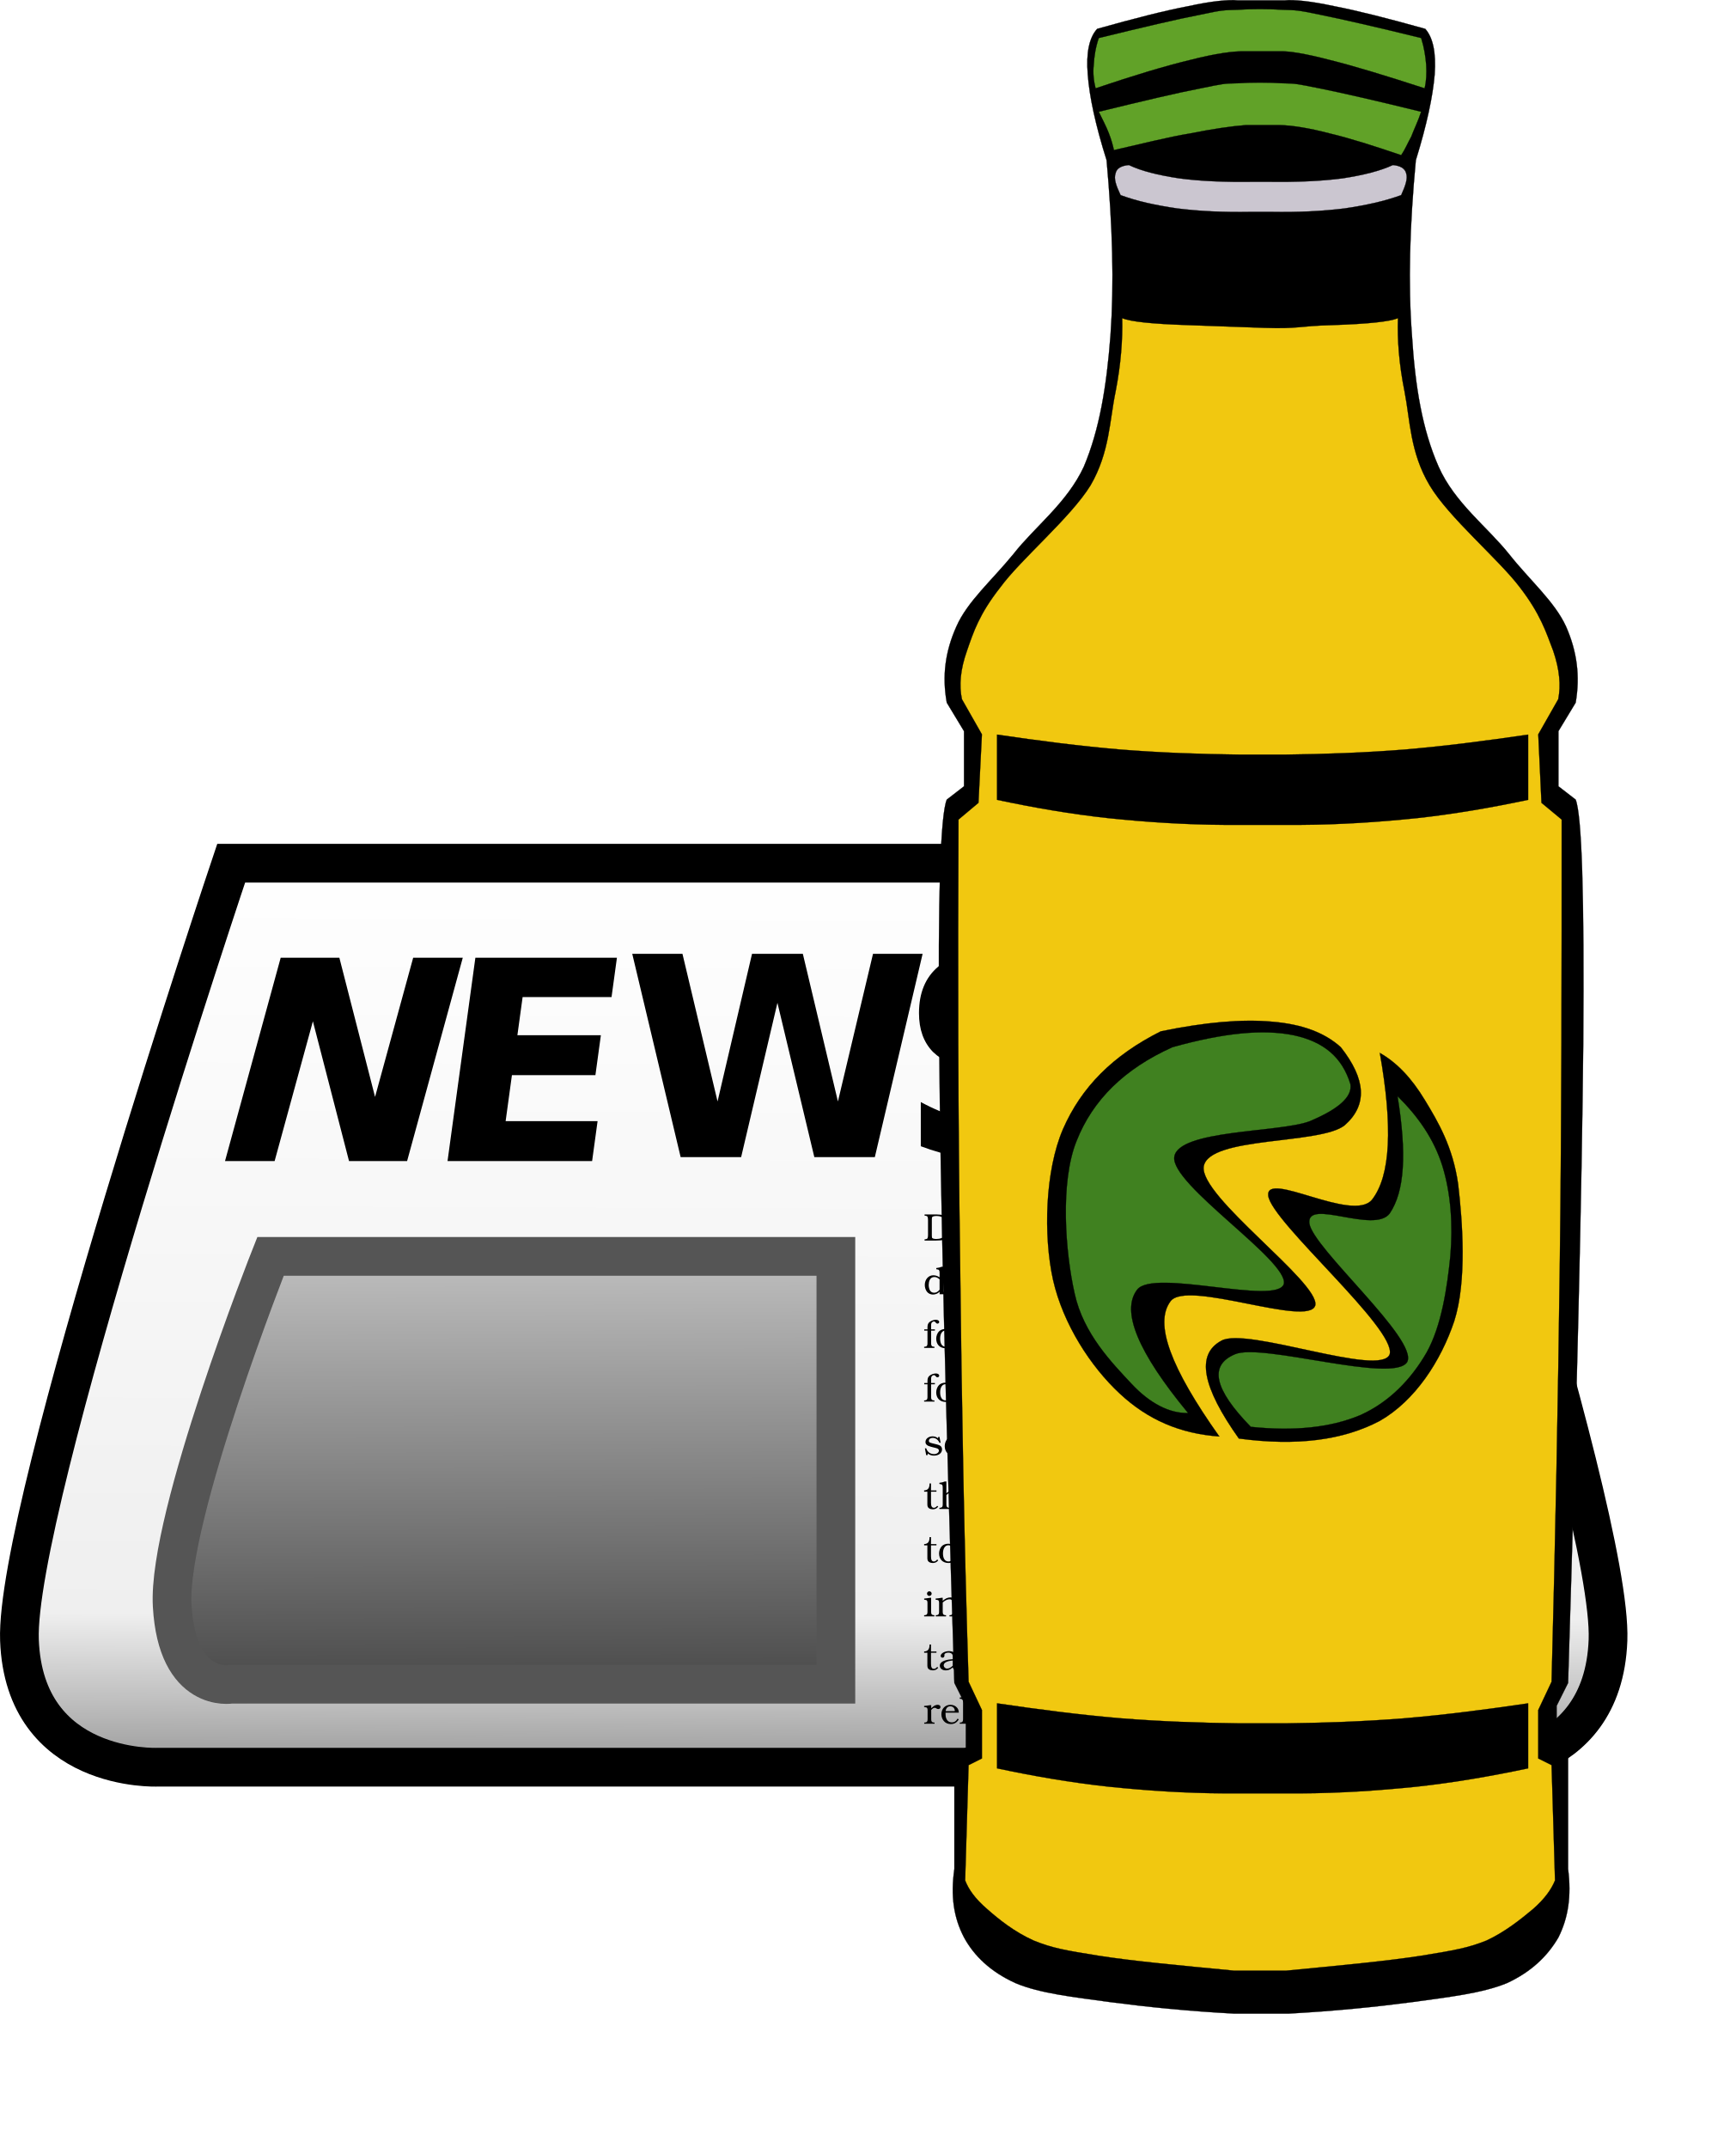
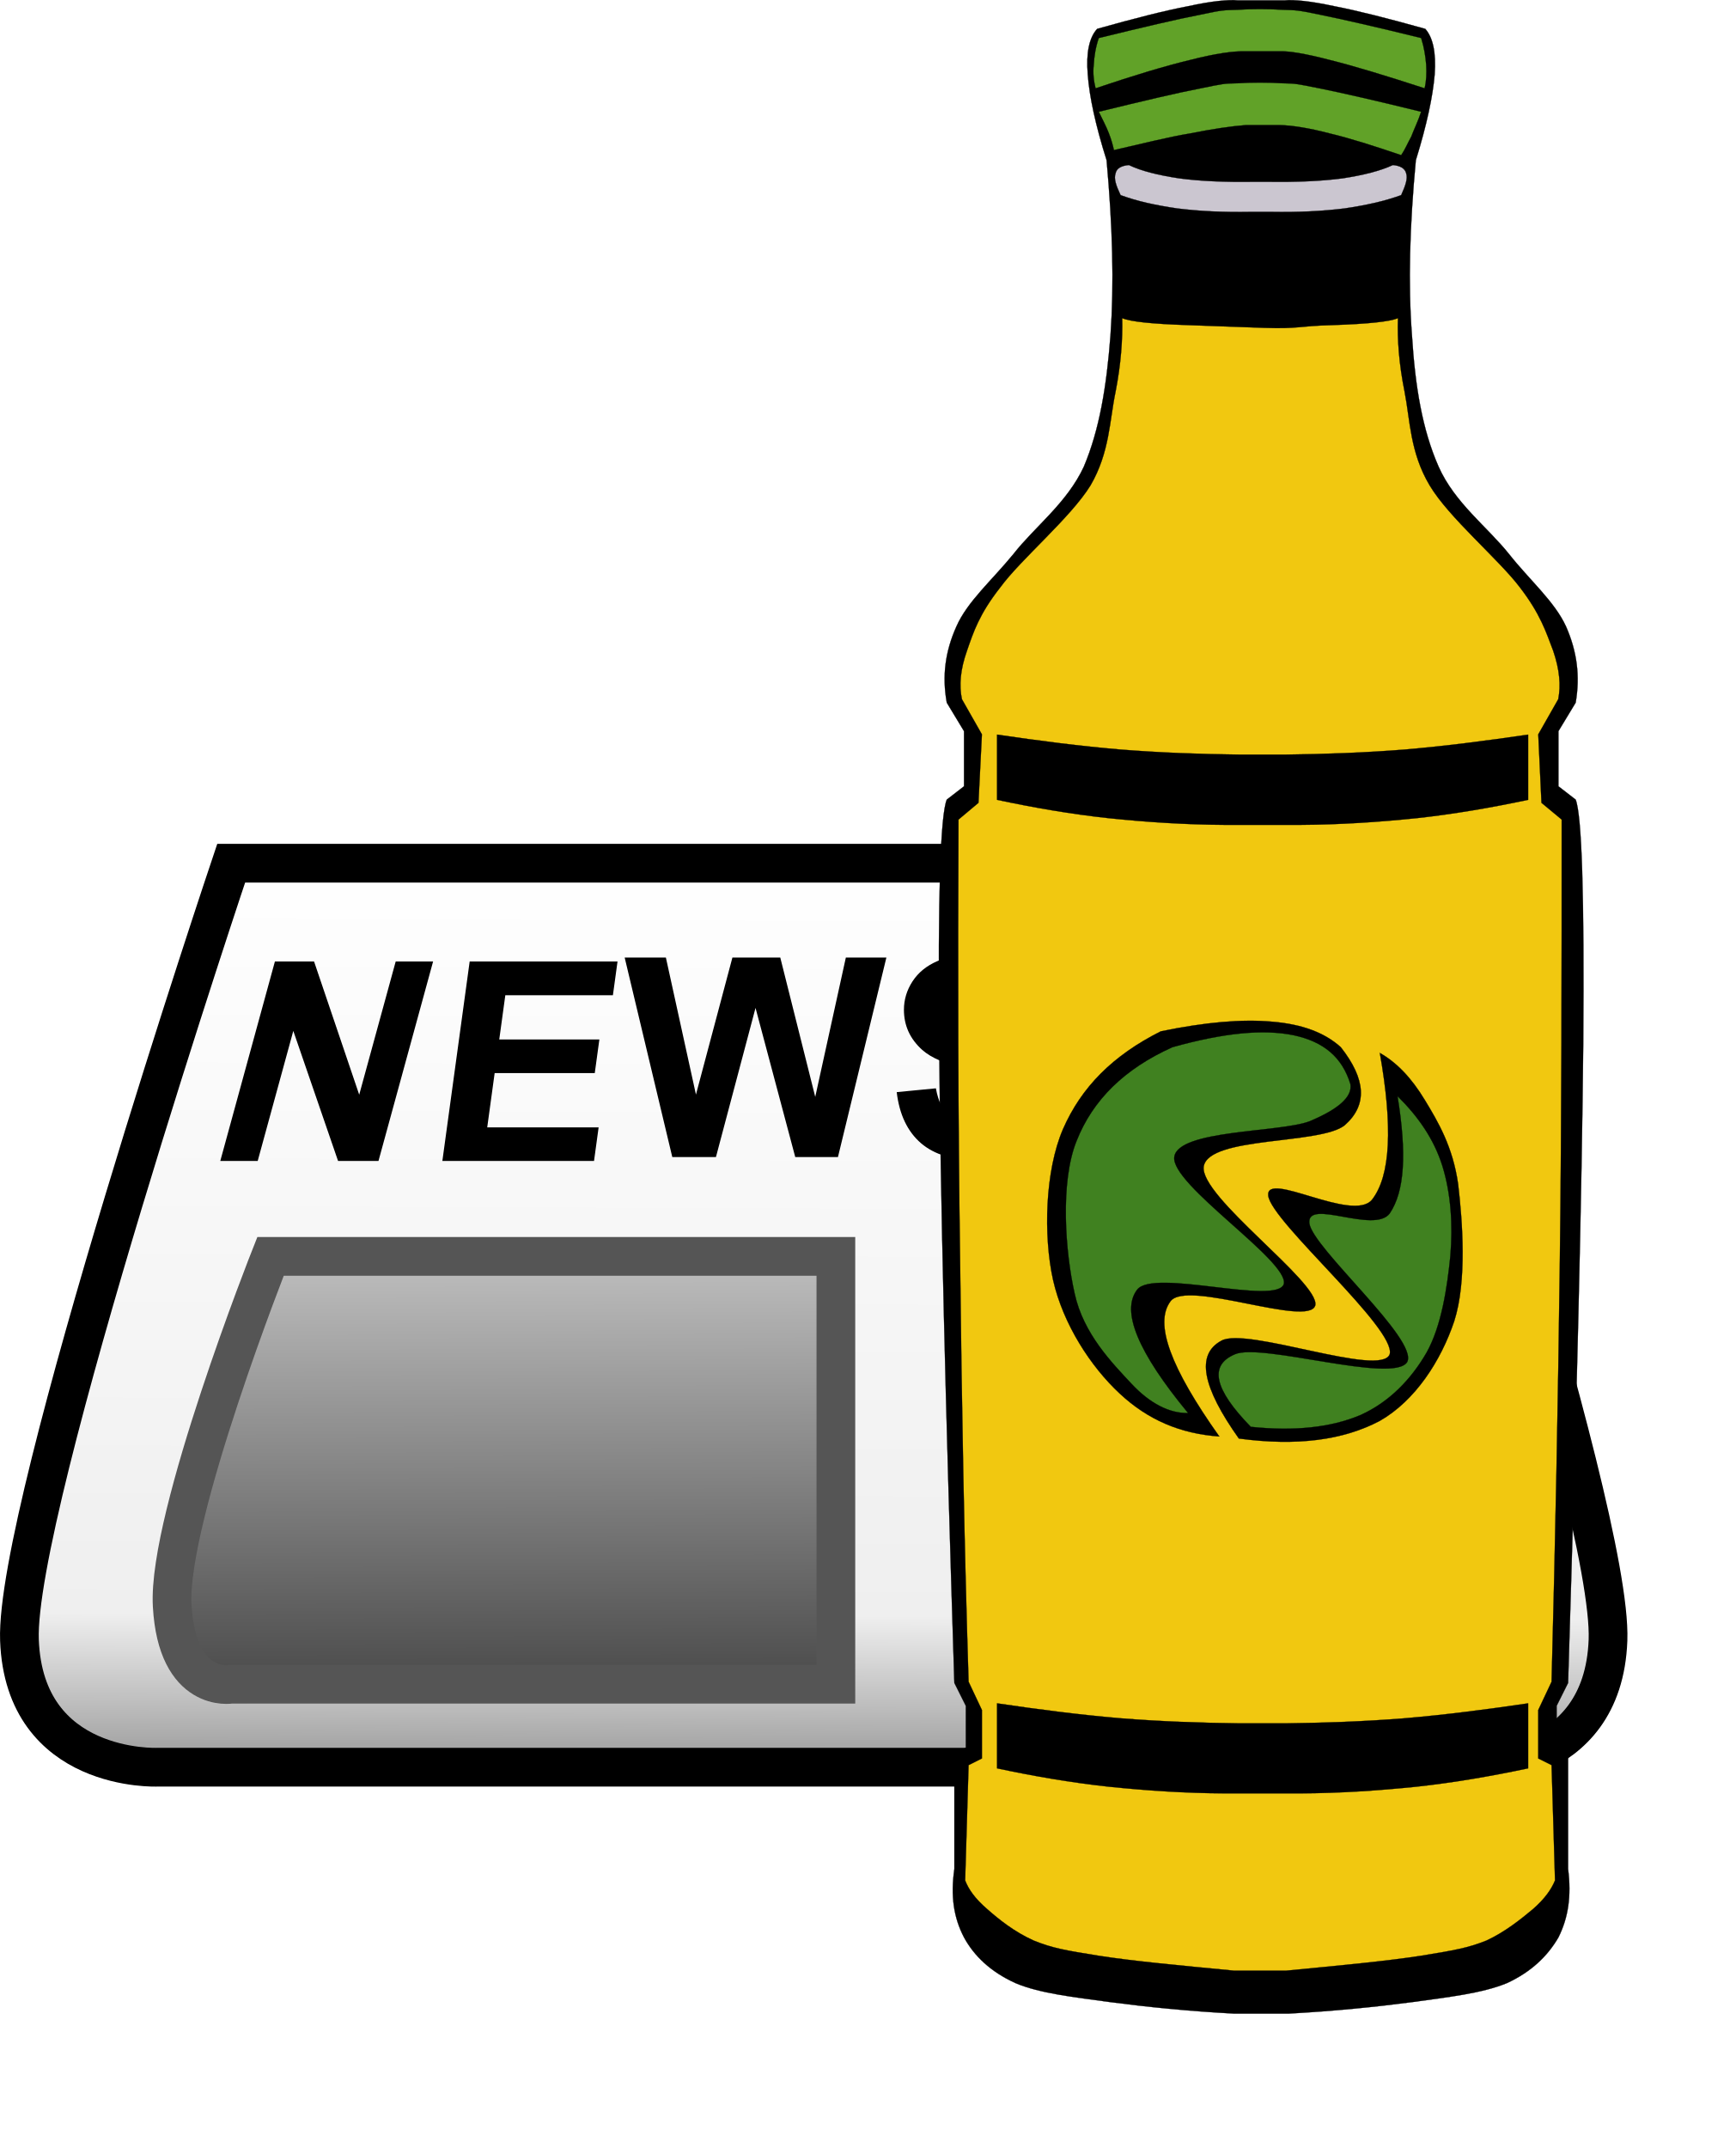
<svg xmlns="http://www.w3.org/2000/svg" xmlns:xlink="http://www.w3.org/1999/xlink" height="244.176mm" id="svg1" width="197.386mm" version="1.1">
  <defs id="defs3">
    <linearGradient id="linearGradient542">
      <stop id="stop543" offset="0" style="stop-color:#0e1e5f;stop-opacity:1;" />
      <stop id="stop770" offset="0.351" style="stop-color:#0f4f76;stop-opacity:1;" />
      <stop id="stop544" offset="0.846" style="stop-color:#2979aa;stop-opacity:1;" />
      <stop id="stop545" offset="1" style="stop-color:#000000;stop-opacity:1;" />
    </linearGradient>
    <linearGradient id="linearGradient452">
      <stop id="stop453" offset="0" style="stop-color:#000000;stop-opacity:0.094;" />
      <stop id="stop917" offset="0.146" style="stop-color:#000000;stop-opacity:0.271;" />
      <stop id="stop454" offset="1" style="stop-color:#000000;stop-opacity:0;" />
    </linearGradient>
    <linearGradient id="linearGradient220">
      <stop id="stop221" offset="0" style="stop-color:#ffffff;stop-opacity:1;" />
      <stop id="stop224" offset="0.846" style="stop-color:#efefef;stop-opacity:1;" />
      <stop id="stop222" offset="1" style="stop-color:#a2a2a2;stop-opacity:1;" />
    </linearGradient>
    <linearGradient id="linearGradient216">
      <stop id="stop217" offset="0" style="stop-color:#505050;stop-opacity:1;" />
      <stop id="stop218" offset="1" style="stop-color:#bfbfbf;stop-opacity:1;" />
    </linearGradient>
    <linearGradient gradientTransform="matrix(20.61913,0,0,13.42566,-5863.962,-8202.16)" gradientUnits="userSpaceOnUse" id="linearGradient921" x1="296.429" x2="296.379" xlink:href="#linearGradient216" y1="671.055" y2="657.973" />
    <linearGradient gradientTransform="matrix(21.86298,0,0,12.66184,-5863.962,-8202.16)" gradientUnits="userSpaceOnUse" id="linearGradient922" x1="285.518" x2="285.315" xlink:href="#linearGradient220" y1="683.884" y2="714.643" />
  </defs>
  <g id="layer1" transform="translate(-26.39192,-92.28244)">
    <path d="m 125.741,463.154 c -1.8e-4,-1.8e-4 -93.102,276.757 -90.989,333.801 2.113,57.045 59.273,54.594 59.273,54.594 l 564.135,0 c 0,0 57.16,2.451 59.273,-54.594 2.113,-57.045 -90.99,-333.801 -90.989,-333.801 l -500.702,0 z" id="path30" style="fill:url(#linearGradient922);fill-opacity:1;fill-rule:evenodd;stroke:#000000;stroke-width:16.638;stroke-linecap:butt;stroke-linejoin:miter;stroke-miterlimit:4;stroke-opacity:1" />
    <path d="m 385.612,632.078 -242.969,0 c 0,0 -44.368,111.977 -42.255,150.007 2.113,38.03 25.353,33.804 25.353,33.804 l 259.871,0 0,-183.811 z" id="path33" style="fill:url(#linearGradient921);fill-opacity:1;fill-rule:evenodd;stroke:#555555;stroke-width:16.638;stroke-linecap:butt;stroke-linejoin:miter;stroke-miterlimit:4;stroke-opacity:1" />
-     <text id="text49" style="font-style:normal;font-variant:normal;font-weight:bold;font-stretch:normal;font-size:7.7px;line-height:110%;font-family:'Bookman Old Style';writing-mode:lr-tb;text-anchor:start;fill:#000000;fill-opacity:1;stroke:none;stroke-width:1pt;stroke-linecap:butt;stroke-linejoin:miter;stroke-opacity:1" x="506.27" xml:space="preserve" y="508.799">
-       <tspan id="tspan945" x="506.27" y="508.799">Dec 29, 2004 - The Inkscape </tspan>
-       <tspan id="tspan947" x="506.27" y="517.268">developers have set a goal</tspan>
-       <tspan id="tspan949" x="506.27" y="525.738">for the release of Inkscape 0.41 </tspan>
-       <tspan id="tspan951" x="506.27" y="534.208">for mid-late January. There are </tspan>
-       <tspan id="tspan953" x="506.27" y="542.677">some noteworthy new features </tspan>
-       <tspan id="tspan955" x="506.27" y="551.147">that would be worth getting out </tspan>
-       <tspan id="tspan957" x="506.27" y="559.617">to users, and with some major </tspan>
-       <tspan id="tspan959" x="506.27" y="568.086">internal changes that will be </tspan>
-       <tspan id="tspan961" x="506.27" y="576.556">taking place soon, a good stable </tspan>
-       <tspan id="tspan963" x="506.27" y="585.026">release is needed prior to starting </tspan>
-       <tspan id="tspan965" x="506.27" y="593.495">such an undertaking.</tspan>
-     </text>
-     <text id="text90" style="font-style:normal;font-variant:normal;font-weight:300;font-stretch:normal;font-size:16.476px;line-height:140%;font-family:'Bookman Old Style';writing-mode:lr-tb;text-anchor:start;fill:#000000;fill-opacity:1;stroke:none;stroke-width:1pt;stroke-linecap:butt;stroke-linejoin:miter;stroke-opacity:1" x="423.211" xml:space="preserve" y="625.275">
-       <tspan id="tspan923" x="423.211" y="625.275">Dec 29, 2004 - The Inkscape </tspan>
-       <tspan id="tspan925" x="423.211" y="648.341">developers have set a goal</tspan>
-       <tspan id="tspan927" x="423.211" y="671.408">for the release of Inkscape 0.41 </tspan>
-       <tspan id="tspan929" x="423.211" y="694.475">for mid-late January. There are </tspan>
-       <tspan id="tspan931" x="423.211" y="717.542">some noteworthy new features </tspan>
-       <tspan id="tspan933" x="423.211" y="740.608">that would be worth getting out </tspan>
-       <tspan id="tspan935" x="423.211" y="763.675">to users, and with some major </tspan>
-       <tspan id="tspan937" x="423.211" y="786.742">internal changes that will be </tspan>
-       <tspan id="tspan939" x="423.211" y="809.809">taking place soon, a good stable </tspan>
-       <tspan id="tspan941" x="423.211" y="832.875">release is needed prior to starting </tspan>
-       <tspan id="tspan943" x="423.211" y="855.942">such an undertaking.</tspan>
-     </text>
-     <g id="g466" transform="matrix(16.63807,0,0,16.63807,-5863.963,-8202.163)">
-       <text id="text46" style="font-style:normal;font-variant:normal;font-weight:bold;font-stretch:normal;font-size:7.195px;line-height:100%;font-family:'Bitstream Vera Sans';writing-mode:lr-tb;text-anchor:start;fill:#000000;fill-opacity:1;stroke:none;stroke-width:1pt;stroke-linecap:butt;stroke-linejoin:miter;stroke-opacity:1" transform="matrix(1,0,-0.273892,1,0,0)" x="503.937" xml:space="preserve" y="528.502">
-         <tspan id="tspan47" style="font-family:'Bitstream Vera Sans';letter-spacing:-0.827" x="503.937" y="528.502">N</tspan>
-       </text>
-       <text id="text460" style="font-style:normal;font-variant:normal;font-weight:bold;font-stretch:normal;font-size:7.195px;line-height:100%;font-family:'Bitstream Vera Sans';writing-mode:lr-tb;text-anchor:start;fill:#000000;fill-opacity:1;stroke:none;stroke-width:1pt;stroke-linecap:butt;stroke-linejoin:miter;stroke-opacity:1" transform="matrix(1,0,-0.136946,1,0,0)" x="437.307" xml:space="preserve" y="528.502">
-         <tspan id="tspan461" style="font-family:'Bitstream Vera Sans';letter-spacing:-0.827" x="437.307" y="528.502">E</tspan>
-       </text>
-       <text id="text463" style="font-style:normal;font-variant:normal;font-weight:bold;font-stretch:normal;font-size:7.195px;line-height:100%;font-family:'Bitstream Vera Sans';writing-mode:lr-tb;text-anchor:start;fill:#000000;fill-opacity:1;stroke:none;stroke-width:1pt;stroke-linecap:butt;stroke-linejoin:miter;stroke-opacity:1" x="370.139" xml:space="preserve" y="528.4">
-         <tspan id="tspan464" style="font-family:'Bitstream Vera Sans';letter-spacing:-0.827" x="370.139" y="528.4">WS</tspan>
-       </text>
+     <g aria-label="N" transform="skewX(-15.31721)" id="text46" style="fill:#000000;fill-opacity:1;stroke:none;stroke-width:16.638pt;stroke-linecap:butt;stroke-linejoin:miter;stroke-opacity:1">
+       <path d="m 282.952,591.086 v -85.694 h 16.835 l 35.073,57.227 v -57.227 h 16.075 v 85.694 h -17.361 l -34.547,-55.883 v 55.883 z" style="stroke-width:16.638pt" id="path54" />
+     </g>
+     <g aria-label="E" transform="skewX(-7.797921)" id="text460" style="fill:#000000;fill-opacity:1;stroke:none;stroke-width:16.638pt;stroke-linecap:butt;stroke-linejoin:miter;stroke-opacity:1">
+       <path d="m 297.444,591.086 v -85.694 h 63.54 v 14.497 h -46.238 v 18.998 h 43.023 v 14.438 h -43.023 v 23.323 h 47.874 v 14.438 z" style="stroke-width:16.638pt" id="path57" />
+     </g>
+     <g aria-label="WS" id="text463" style="fill:#000000;fill-opacity:1;stroke:none;stroke-width:16.638pt;stroke-linecap:butt;stroke-linejoin:miter;stroke-opacity:1">
+       <path d="m 315.307,589.391 -20.459,-85.694 h 17.712 l 12.918,58.864 15.666,-58.864 h 20.576 l 15.023,59.858 13.152,-59.858 h 17.419 l -20.81,85.694 H 368.15 l -17.069,-64.066 -17.01,64.066 z" style="stroke-width:16.638pt" id="path60" />
+       <path d="m 411.757,561.508 16.835,-1.637 q 1.52,8.476 6.138,12.451 4.676,3.975 12.568,3.975 8.359,0 12.568,-3.507 4.267,-3.566 4.267,-8.301 0,-3.04 -1.812,-5.144 -1.754,-2.163 -6.196,-3.741 -3.04,-1.052 -13.854,-3.741 -13.912,-3.449 -19.524,-8.476 -7.891,-7.073 -7.891,-17.244 0,-6.547 3.683,-12.217 3.741,-5.729 10.697,-8.71 7.015,-2.981 16.893,-2.981 16.133,0 24.259,7.073 8.184,7.073 8.593,18.881 l -17.303,0.76 q -1.111,-6.605 -4.793,-9.47 -3.624,-2.923 -10.931,-2.923 -7.541,0 -11.808,3.098 -2.747,1.987 -2.747,5.319 0,3.04 2.572,5.202 3.273,2.747 15.9,5.729 12.626,2.981 18.647,6.196 6.079,3.157 9.47,8.71 3.449,5.495 3.449,13.62 0,7.365 -4.092,13.795 -4.092,6.43 -11.574,9.587 -7.482,3.098 -18.647,3.098 -16.25,0 -24.96,-7.482 -8.71,-7.541 -10.405,-21.92 z" style="stroke-width:16.638pt" id="path62" />
    </g>
    <rect height="53.409" id="rect620" style="color:#000000;display:block;visibility:visible;fill:none;fill-opacity:1;fill-rule:nonzero;stroke:none;stroke-width:3;stroke-linecap:round;stroke-linejoin:round;stroke-miterlimit:4;stroke-dashoffset:0;stroke-opacity:1;marker:none;marker-start:none;marker-mid:none;marker-end:none" width="663.998" x="39.122" y="571.212" />
    <g id="Layer_1" transform="matrix(2.740968,0,0,2.740968,429.9653,92.38797)">
      <g id="g2675">
        <path d="m 46.854,0.018 c -1.476,-0.144 -4.104,0.108 -7.74,0.9 -3.78,0.72 -8.424,1.908 -14.328,3.564 -1.224,1.332 -1.764,3.672 -1.476,7.164 0.252,3.42 1.188,7.848 2.952,13.428 0.936,10.368 1.188,19.332 0.612,27.432 -0.612,8.028 -1.728,14.796 -4.176,20.592 -2.628,5.688 -7.704,9.432 -11.052,13.716 -3.384,4.14 -7.2,7.416 -8.928,11.34 -1.764,3.924 -2.268,7.776 -1.512,11.952 l 2.7,4.464 0,8.64 -2.7,2.088 c -1.008,2.448 -1.404,15.048 -1.188,38.231 0.18,23.293 0.972,56.197 2.376,100.225 l 1.8,3.6 0,6.553 -1.8,1.188 0,17.82 c -0.612,4.248 -0.108,7.633 1.512,10.729 1.584,2.916 4.176,5.398 8.064,7.164 3.816,1.619 9.108,2.195 14.904,2.988 5.76,0.756 12.096,1.402 19.404,1.799 l 8.496,0 c 7.2,-0.396 13.607,-1.043 19.368,-1.799 5.688,-0.793 10.979,-1.369 14.903,-2.988 3.816,-1.766 6.372,-4.248 8.064,-7.164 1.548,-3.096 2.052,-6.48 1.512,-10.729 l 0,-17.82 -1.8,-1.188 0,-6.553 1.8,-3.6 c 1.368,-44.027 2.16,-76.932 2.376,-100.225 0.18,-23.183 -0.216,-35.783 -1.188,-38.231 l -2.7,-2.088 0,-8.64 2.7,-4.464 c 0.72,-4.176 0.216,-8.028 -1.513,-11.952 -1.8,-3.924 -5.651,-7.2 -8.928,-11.34 C 85.948,82.53 80.836,78.786 78.316,73.098 75.759,67.302 74.644,60.534 74.14,52.506 73.528,44.406 73.78,35.442 74.751,25.074 76.48,19.494 77.415,15.066 77.703,11.646 77.955,8.154 77.415,5.814 76.227,4.482 70.287,2.826 65.643,1.638 61.899,0.918 c -3.672,-0.792 -6.3,-1.044 -7.74,-0.9 l -7.305,0 0,0 z" stroke-miterlimit="10" id="path2677" style="clip-rule:evenodd;fill-rule:evenodd;stroke:#000000;stroke-width:0.036;stroke-miterlimit:10" />
        <path d="M 48.114,8.01 C 46.242,7.938 43.398,8.334 39.438,9.342 35.406,10.314 30.618,11.754 24.534,13.806 24.246,12.654 24.102,11.43 24.246,10.134 24.318,8.802 24.534,7.398 25.038,5.922 32.13,4.194 37.278,2.97 41.022,2.25 c 3.528,-0.756 3.6,-0.684 5.76,-0.756 2.124,-0.144 4.86,-0.144 7.092,0 2.052,0.072 2.16,0 5.76,0.756 3.564,0.72 8.929,1.944 15.948,3.672 0.468,1.476 0.685,2.88 0.792,4.212 0.072,1.296 0.036,2.52 -0.252,3.672 C 69.822,11.754 65.07,10.314 61.183,9.342 57.294,8.334 54.811,7.938 53.334,8.01 l -5.22,0 z" stroke-miterlimit="10" id="path2679" style="clip-rule:evenodd;fill:#61a228;fill-rule:evenodd;stroke:#000000;stroke-width:0.036;stroke-miterlimit:10" />
        <path d="m 48.114,19.566 c -2.376,0.18 -5.22,0.612 -8.676,1.296 -3.492,0.576 -7.452,1.584 -12.024,2.628 -0.18,-0.792 -0.396,-1.62 -0.792,-2.628 -0.396,-1.044 -0.972,-2.124 -1.584,-3.384 7.092,-1.728 12.24,-2.952 15.984,-3.672 3.528,-0.72 3.6,-0.756 5.76,-0.792 2.124,-0.144 4.86,-0.144 7.092,0 2.052,0.036 2.16,0.072 5.76,0.792 3.564,0.72 8.929,1.944 15.948,3.672 -0.468,1.44 -1.116,2.736 -1.548,3.888 -0.612,1.116 -1.008,2.088 -1.584,2.916 -4.356,-1.476 -8.064,-2.664 -11.268,-3.42 -3.168,-0.828 -5.832,-1.26 -7.849,-1.296 l -5.219,0 0,0 z" stroke-miterlimit="10" id="path2681" style="clip-rule:evenodd;fill:#61a228;fill-rule:evenodd;stroke:#000000;stroke-width:0.036;stroke-miterlimit:10" />
        <path d="m 48.87,33.174 c -4.356,0.072 -8.064,-0.108 -11.52,-0.54 -3.456,-0.504 -6.372,-1.152 -8.892,-2.088 -0.72,-1.512 -1.08,-2.592 -0.792,-3.384 0.144,-0.828 0.936,-1.224 2.088,-1.332 1.944,0.936 4.572,1.584 7.884,2.088 3.24,0.432 7.164,0.612 11.772,0.54 l 2.088,0 c 4.536,0.072 8.46,-0.108 11.772,-0.54 3.239,-0.504 5.868,-1.152 7.884,-2.088 1.116,0.108 1.908,0.504 2.088,1.332 0.252,0.792 -0.108,1.872 -0.792,3.384 -2.556,0.936 -5.472,1.584 -8.892,2.088 -3.492,0.432 -7.2,0.612 -11.521,0.54 l -3.167,0 z" stroke-miterlimit="10" id="path2683" style="clip-rule:evenodd;fill:#cbc6d0;fill-rule:evenodd;stroke:#000000;stroke-width:0.036;stroke-miterlimit:10" />
        <path d="m 46.278,308.861 c -9,-0.863 -15.948,-1.512 -21.24,-2.34 -5.364,-0.863 -7.236,-1.188 -10.188,-2.375 -3.06,-1.369 -5.508,-3.348 -7.344,-4.969 -1.872,-1.619 -2.88,-3.061 -3.42,-4.463 l 0.54,-18.072 2.088,-1.045 0,-7.596 -2.088,-4.428 C 3.942,241.936 3.546,220.264 3.294,197.585 2.97,174.833 2.934,152.153 3.042,128.429 l 3.132,-2.628 0.54,-10.729 -3.132,-5.508 c -0.468,-2.16 -0.252,-4.644 0.792,-7.596 1.008,-2.916 1.908,-5.724 5.22,-9.936 3.24,-4.428 11.016,-10.908 14.148,-15.984 3.024,-5.184 2.988,-10.26 3.924,-14.652 0.864,-4.464 1.116,-8.172 1.044,-11.556 1.332,0.54 4.68,0.9 10.224,1.08 l 12.06,0.432 c 5.544,0.18 5.148,-0.288 10.729,-0.432 5.508,-0.18 8.892,-0.54 10.224,-1.08 -0.108,3.384 0.144,7.092 1.044,11.556 0.864,4.392 0.828,9.468 3.924,14.652 3.024,5.076 10.8,11.556 14.148,15.984 3.239,4.212 4.104,7.02 5.22,9.936 1.008,2.952 1.224,5.436 0.792,7.596 l -3.132,5.508 0.504,10.728 3.168,2.628 c 0,23.724 0,46.404 -0.288,69.156 -0.288,22.68 -0.72,44.352 -1.296,65.988 l -2.088,4.428 0,7.596 2.088,1.045 0.54,18.072 c -0.576,1.402 -1.584,2.844 -3.42,4.463 -1.944,1.621 -4.393,3.6 -7.344,4.969 -2.988,1.188 -5.005,1.512 -10.225,2.375 -5.364,0.828 -12.204,1.477 -21.204,2.34 l -8.1,0 0,10e-4 z" stroke-miterlimit="10" id="path2685" style="clip-rule:evenodd;fill:#f1c810;fill-rule:evenodd;stroke:#000000;stroke-width:0.036;stroke-miterlimit:10" />
        <path d="m 44.694,129.258 c -6.156,-0.036 -12.132,-0.432 -18.072,-1.044 -5.976,-0.648 -11.772,-1.656 -17.532,-2.88 l 0,-10.224 c 6.588,0.972 12.996,1.8 19.368,2.34 6.372,0.504 12.42,0.72 18.576,0.792 l 7.344,0 c 6.084,-0.072 12.24,-0.288 18.612,-0.792 6.336,-0.54 12.744,-1.368 19.368,-2.34 l 0,10.224 c -5.796,1.224 -11.592,2.232 -17.532,2.88 -5.976,0.612 -11.952,1.008 -18.072,1.044 l -12.06,0 z" stroke-miterlimit="10" id="path2687" style="clip-rule:evenodd;fill-rule:evenodd;stroke:#000000;stroke-width:0.036;stroke-miterlimit:10" />
        <path d="M 44.694,281.07 C 38.538,281.033 32.562,280.638 26.622,280.025 20.646,279.379 14.85,278.369 9.09,277.146 l 0,-10.189 c 6.588,0.973 12.996,1.801 19.368,2.342 6.372,0.504 12.42,0.719 18.576,0.791 l 7.344,0 c 6.084,-0.072 12.24,-0.287 18.612,-0.791 6.336,-0.541 12.744,-1.369 19.368,-2.342 l 0,10.189 c -5.796,1.223 -11.592,2.232 -17.532,2.879 -5.976,0.613 -11.952,1.008 -18.072,1.045 l -12.06,0 z" stroke-miterlimit="10" id="path2689" style="clip-rule:evenodd;fill-rule:evenodd;stroke:#000000;stroke-width:0.036;stroke-miterlimit:10" />
        <path d="m 34.758,161.621 c -7.524,3.781 -12.456,8.748 -15.336,15.336 -2.808,6.518 -3.096,16.67 -1.548,23.652 1.584,6.949 5.904,13.572 10.44,17.785 4.392,4.104 9.468,6.299 15.624,6.732 -7.668,-10.801 -10.224,-17.713 -7.668,-21.17 2.52,-3.527 21.708,4.178 22.716,0.613 0.72,-3.6 -18.216,-17.064 -17.496,-21.781 0.864,-4.752 18.324,-3.383 22.104,-6.443 3.601,-3.168 3.349,-7.199 -0.611,-12.24 -2.521,-2.268 -6.012,-3.6 -10.765,-3.996 -4.752,-0.431 -10.476,0.073 -17.46,1.512 z" stroke-miterlimit="10" id="path2691" style="clip-rule:evenodd;fill-rule:evenodd;stroke:#000000;stroke-width:0.036;stroke-miterlimit:10" />
        <path d="m 69.103,165.006 c 2.664,1.512 4.968,3.924 7.056,7.381 2.052,3.383 4.392,7.307 5.22,13.176 0.685,5.795 1.404,15.227 -0.611,21.492 -2.089,6.227 -6.12,12.455 -11.664,15.623 -5.725,3.023 -12.96,3.996 -22.104,2.771 -5.724,-8.063 -6.768,-13.176 -2.736,-15.336 3.96,-2.23 25.02,5.832 26.388,2.125 1.08,-3.996 -18.504,-20.701 -19.044,-24.84 -0.468,-4.068 13.248,4.283 16.271,0.611 2.915,-3.743 3.275,-11.411 1.224,-23.003 z" stroke-miterlimit="10" id="path2693" style="clip-rule:evenodd;fill-rule:evenodd;stroke:#000000;stroke-width:0.036;stroke-miterlimit:10" />
        <path d="m 36.594,164.105 c -7.524,3.385 -12.492,8.244 -15.048,14.725 -2.592,6.443 -1.764,17.424 -0.288,23.904 1.368,6.299 5.904,10.908 8.892,14.111 2.88,3.096 5.976,4.68 8.892,4.607 -7.884,-9.539 -10.548,-15.982 -7.992,-19.332 2.556,-3.383 21.888,2.521 23.004,-0.898 0.827,-3.602 -17.856,-15.625 -17.172,-19.945 0.648,-4.248 16.452,-3.779 21.167,-5.543 4.572,-1.908 6.769,-3.852 6.444,-5.832 -1.296,-4.248 -4.212,-6.66 -8.892,-7.668 -4.751,-0.972 -10.907,-0.396 -19.007,1.871 z" stroke-miterlimit="10" id="path2695" style="clip-rule:evenodd;fill:#408120;fill-rule:evenodd;stroke:#000000;stroke-width:0.036;stroke-miterlimit:10" />
        <path d="m 71.874,171.773 c 3.24,3.205 5.725,6.732 7.057,11.016 1.296,4.213 1.655,9.109 1.224,14.113 -0.504,4.896 -1.368,10.836 -3.708,15.047 -2.412,4.178 -5.832,7.777 -10.404,9.828 -4.607,1.945 -10.332,2.557 -17.172,1.836 -5.76,-5.902 -6.588,-9.646 -2.484,-11.375 4.176,-1.836 24.84,4.68 27,1.225 1.872,-3.492 -14.903,-17.93 -15.336,-21.781 -0.396,-3.924 10.152,1.729 12.601,-1.512 2.338,-3.455 2.699,-9.359 1.222,-18.397 z" stroke-miterlimit="10" id="path2697" style="clip-rule:evenodd;fill:#408120;fill-rule:evenodd;stroke:#000000;stroke-width:0.036;stroke-miterlimit:10" />
      </g>
    </g>
  </g>
</svg>
